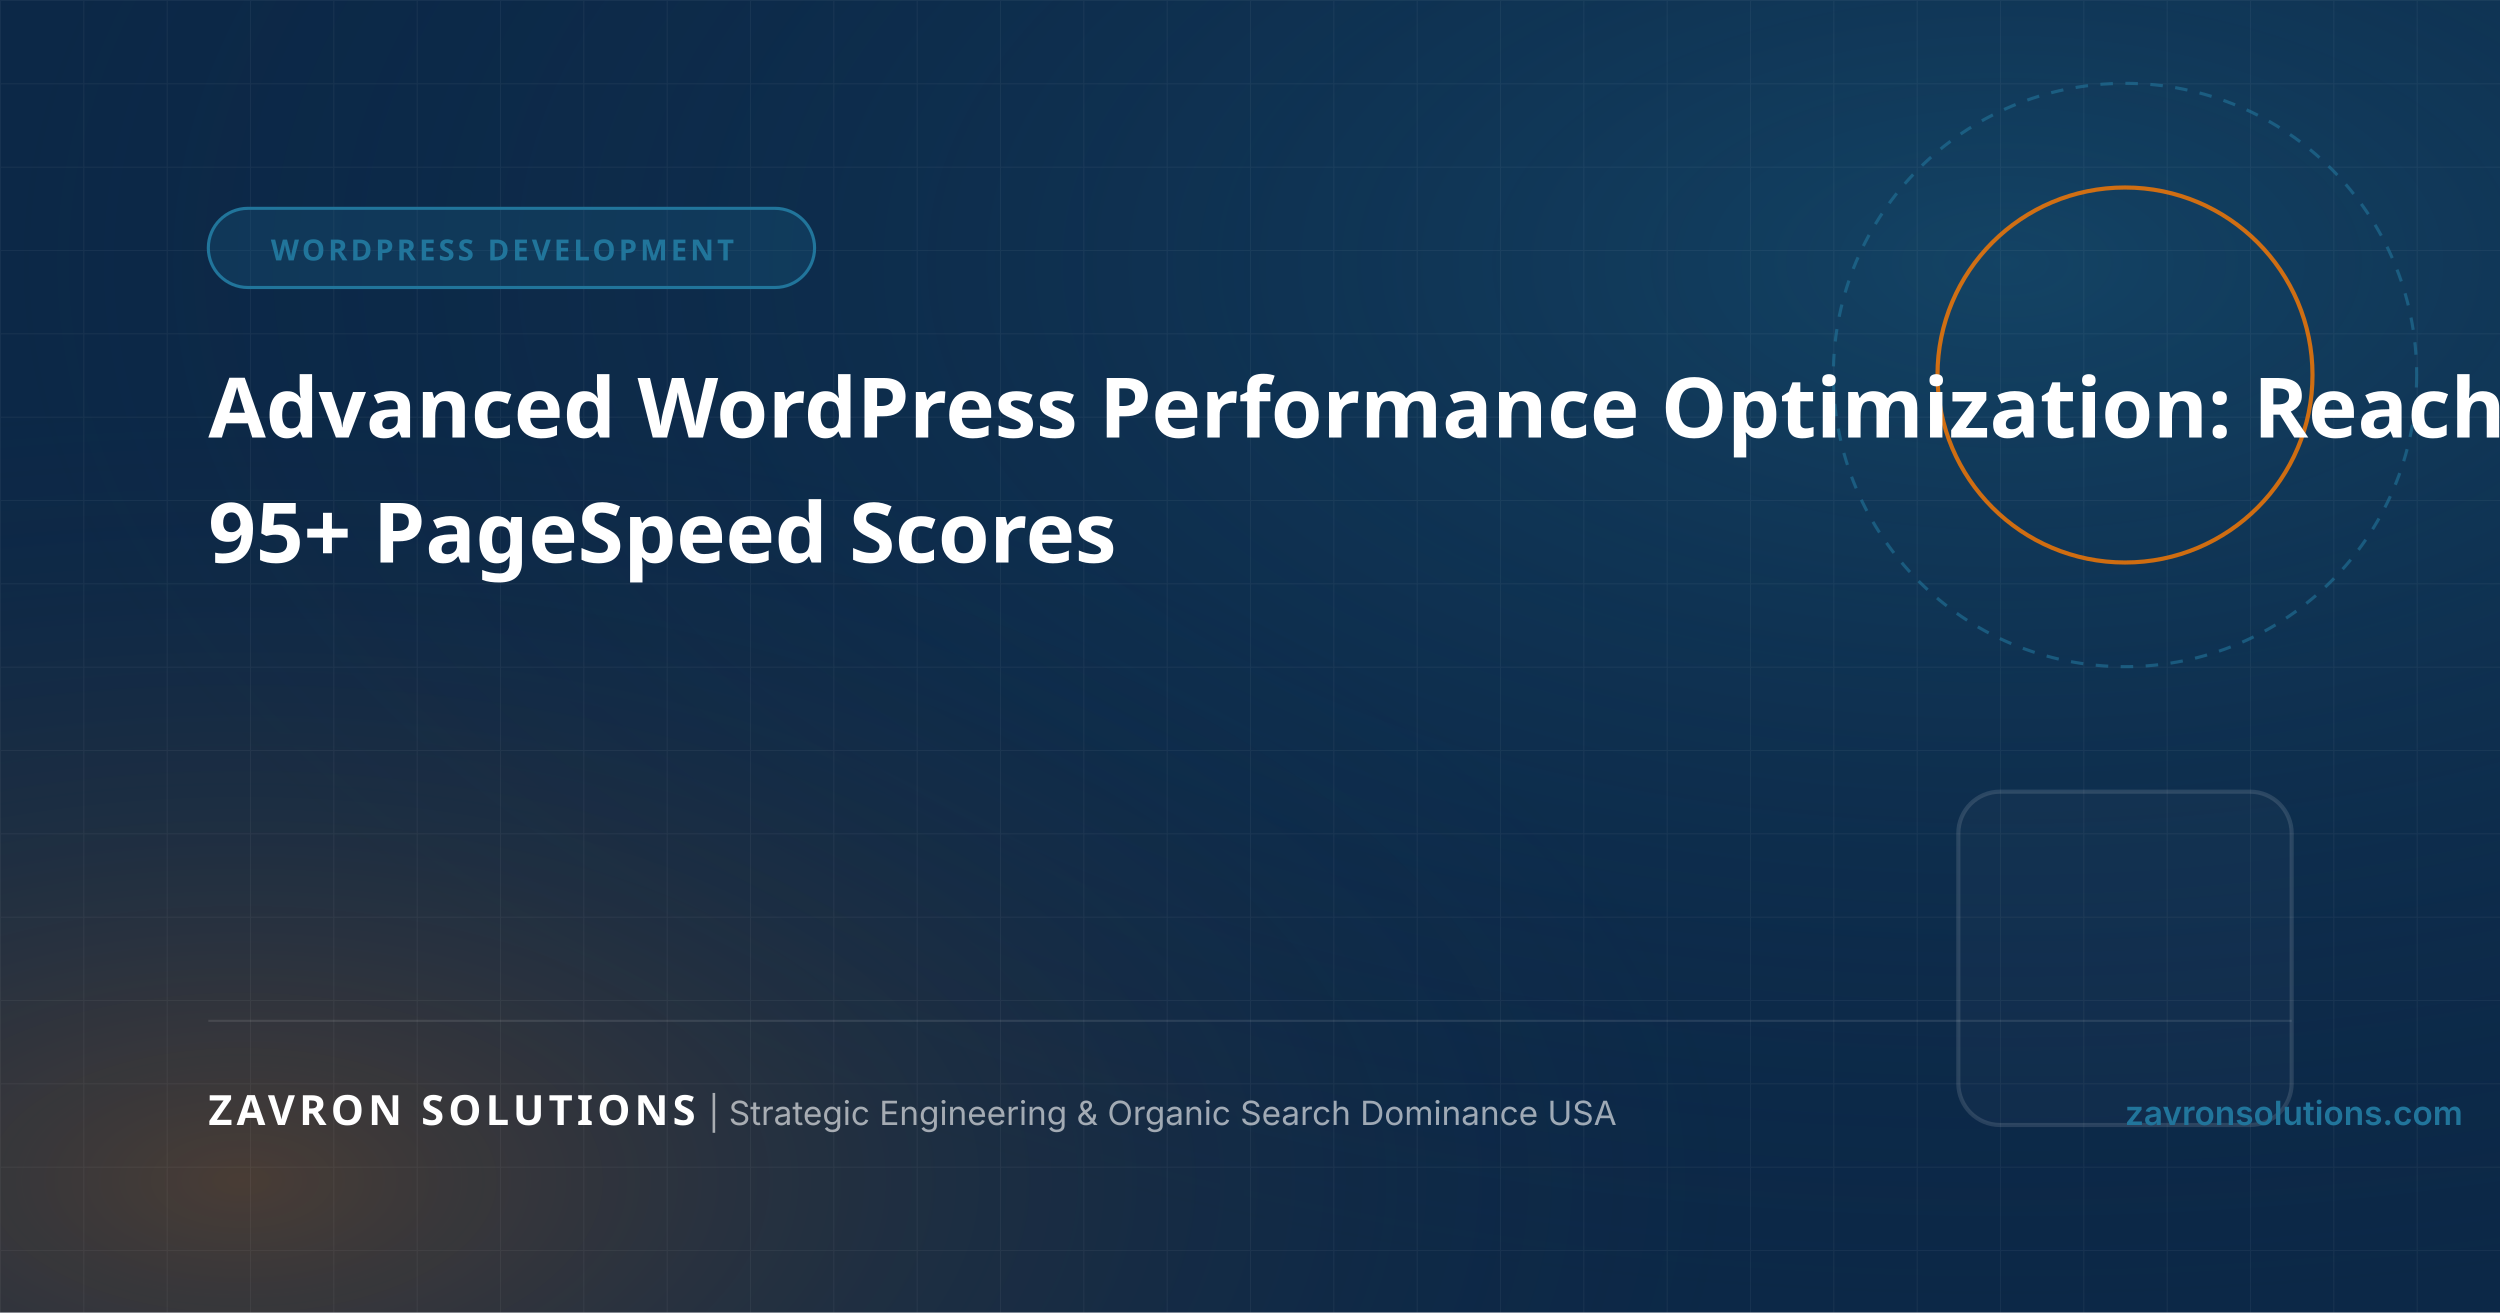
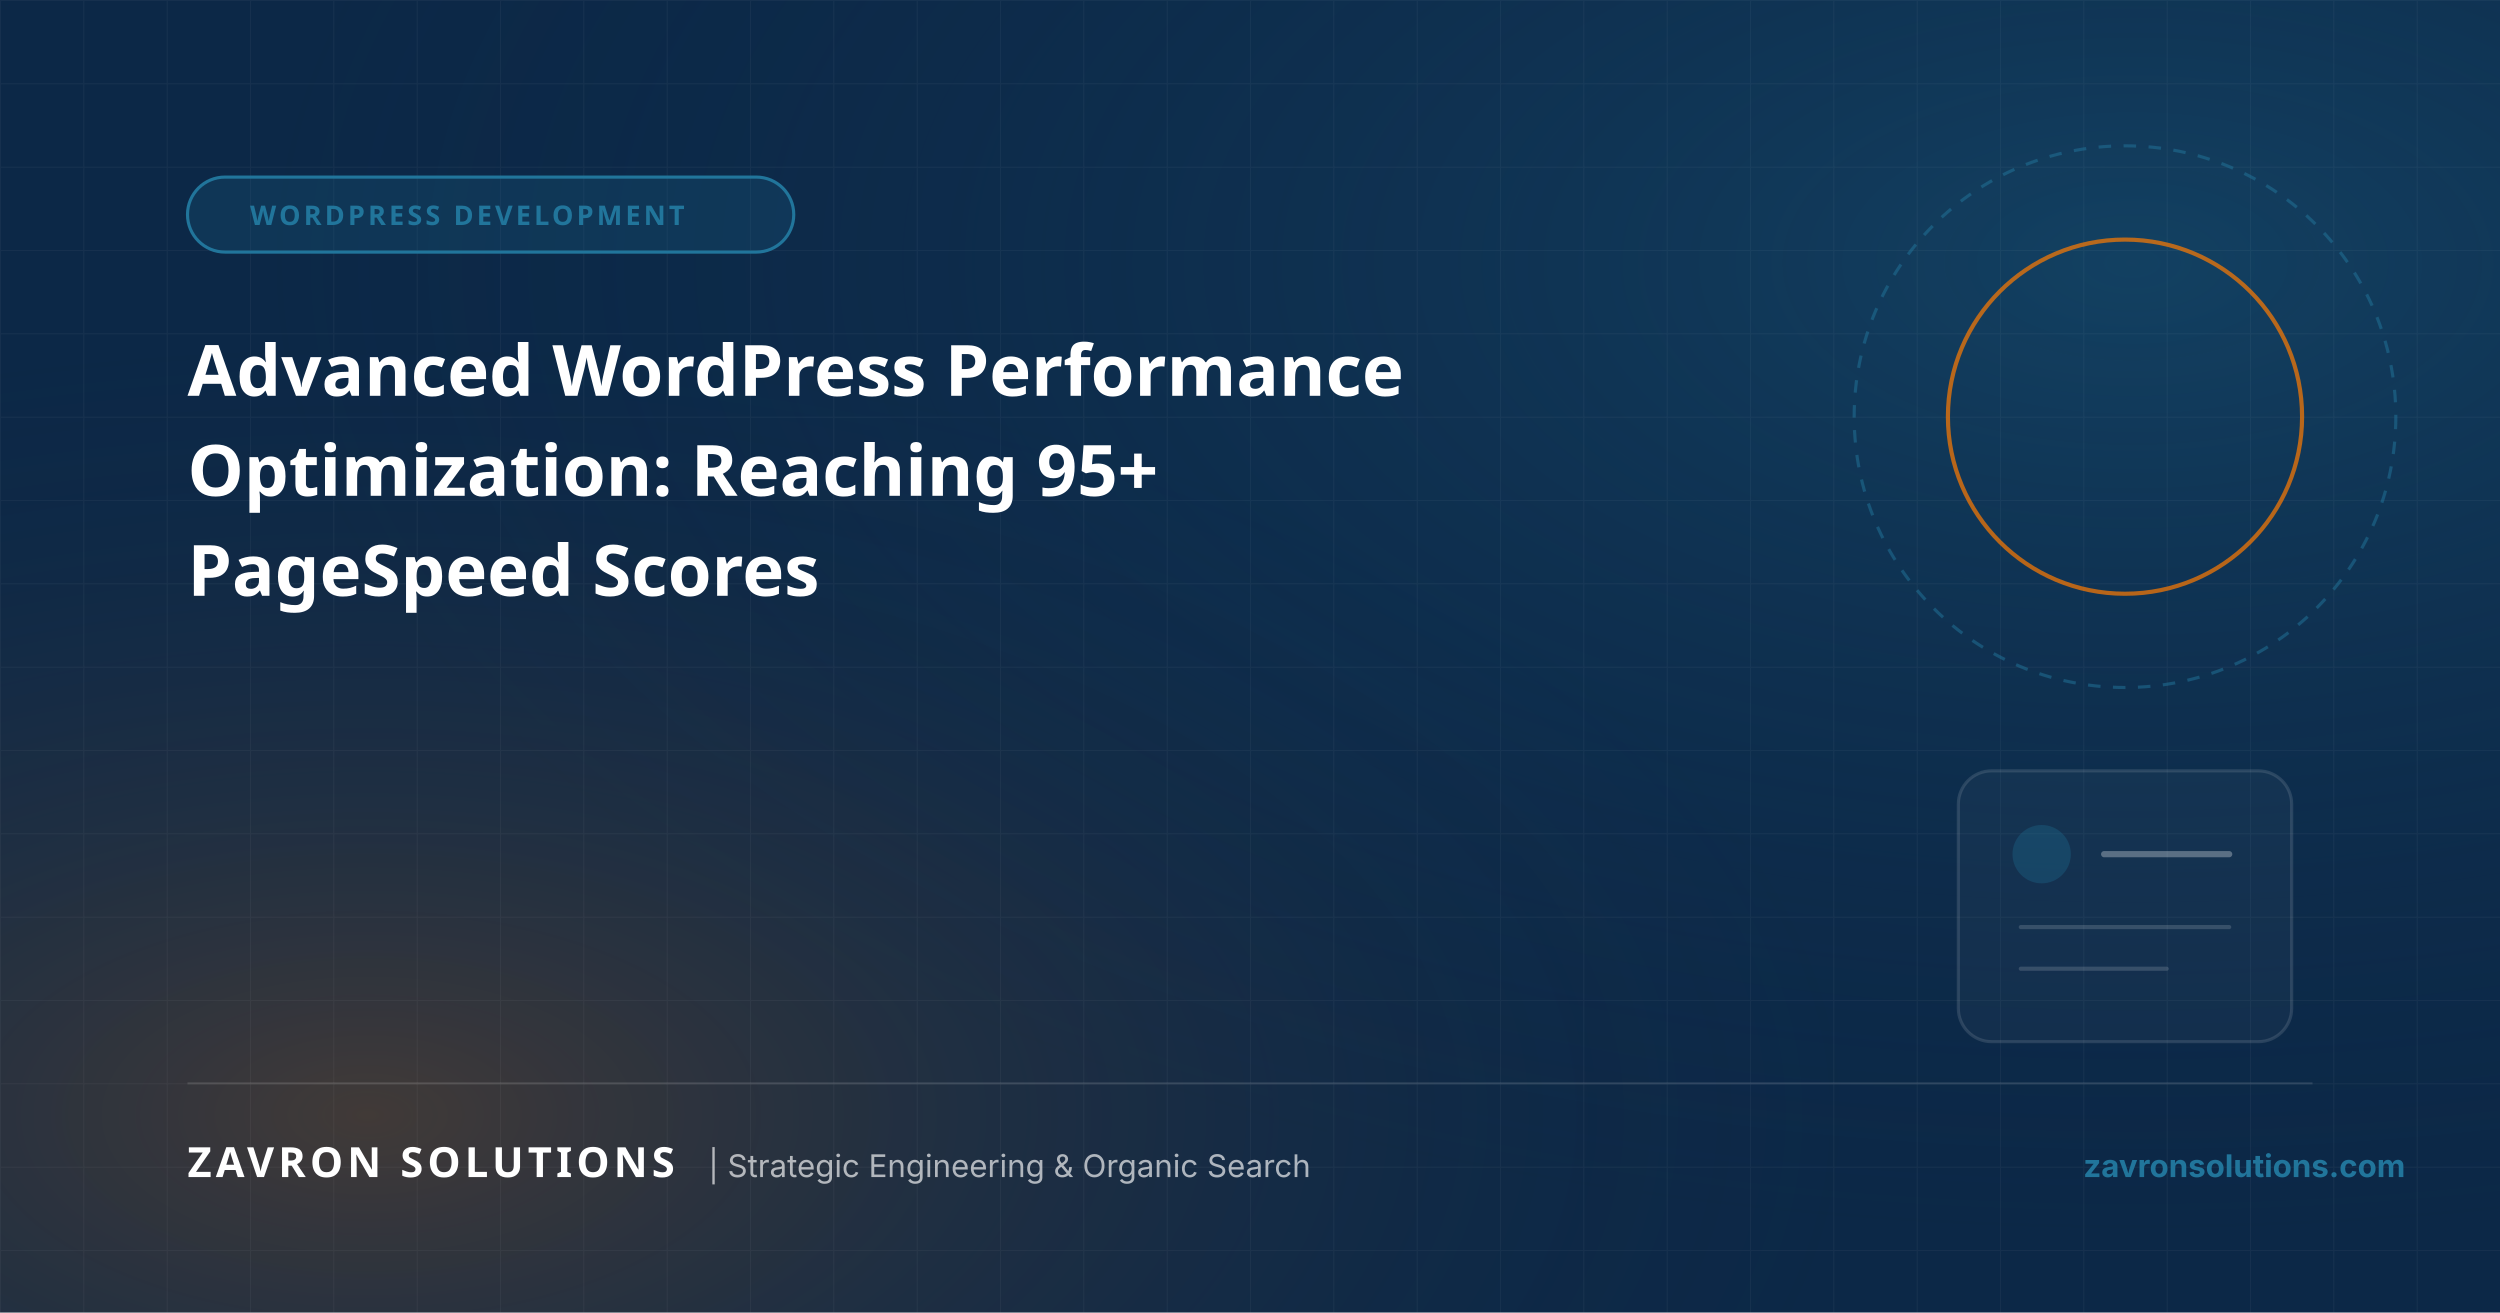
<svg xmlns="http://www.w3.org/2000/svg" width="1200" height="630" viewBox="0 0 1200 630" fill="none">
  <rect width="1200" height="630" fill="#0c2847" />
  <defs>
-     <radialGradient id="grad1" cx="0.8" cy="0.2" r="0.8">
-       <stop offset="0%" stop-color="#21759b" stop-opacity="0.35" />
+     <radialGradient id="grad1" cx="0.85" cy="0.2" r="0.75">
+       <stop offset="0%" stop-color="#21759b" stop-opacity="0.32" />
      <stop offset="100%" stop-color="#0c2847" stop-opacity="0" />
    </radialGradient>
-     <radialGradient id="grad2" cx="0.1" cy="0.9" r="0.6">
-       <stop offset="0%" stop-color="#ff7a00" stop-opacity="0.25" />
+     <radialGradient id="grad2" cx="0.15" cy="0.85" r="0.6">
+       <stop offset="0%" stop-color="#ff7a00" stop-opacity="0.22" />
      <stop offset="100%" stop-color="#0c2847" stop-opacity="0" />
    </radialGradient>
    <pattern id="grid" width="40" height="40" patternUnits="userSpaceOnUse">
-       <path d="M 40 0 L 0 0 0 40" fill="none" stroke="rgba(255,255,255,0.05)" stroke-width="1" />
+       <path d="M 40 0 L 0 0 0 40" fill="none" stroke="rgba(255,255,255,0.04)" stroke-width="1" />
    </pattern>
  </defs>
  <rect width="1200" height="630" fill="url(#grad1)" />
  <rect width="1200" height="630" fill="url(#grad2)" />
  <rect width="1200" height="630" fill="url(#grid)" />
-   <circle cx="1020" cy="180" r="140" stroke="#21759b" stroke-width="1.5" stroke-dasharray="6 6" fill="none" opacity="0.6" />
-   <circle cx="1020" cy="180" r="90" stroke="#ff7a00" stroke-width="2" fill="none" opacity="0.8" />
-   <rect x="940" y="380" width="160" height="160" rx="20" stroke="rgba(255,255,255,0.12)" stroke-width="2" fill="rgba(255,255,255,0.02)" />
-   <rect x="100" y="100" width="291" height="38" rx="19" fill="#21759b" fill-opacity="0.2" stroke="#21759b" stroke-width="1.5" />
-   <text x="130" y="125" fill="#21759b" font-family="Plus Jakarta Sans, sans-serif" font-size="14" font-weight="700" letter-spacing="1.5">WORDPRESS DEVELOPMENT</text>
-   <text x="100" y="210" fill="#FFFFFF" font-family="Plus Jakarta Sans, sans-serif" font-size="40" font-weight="800" line-height="1.2">Advanced WordPress Performance Optimization: Reaching</text>
-   <text x="100" y="270" fill="#FFFFFF" font-family="Plus Jakarta Sans, sans-serif" font-size="40" font-weight="800">95+ PageSpeed Scores</text>
-   <text x="100" y="330" fill="#FFFFFF" font-family="Plus Jakarta Sans, sans-serif" font-size="40" font-weight="800" />
-   <line x1="100" y1="490" x2="1100" y2="490" stroke="rgba(255,255,255,0.1)" stroke-width="1" />
-   <text x="100" y="540" fill="#FFFFFF" font-family="Plus Jakarta Sans, sans-serif" font-size="20" font-weight="800" letter-spacing="2">ZAVRON SOLUTIONS</text>
-   <text x="340" y="540" fill="rgba(255,255,255,0.6)" font-family="Inter, sans-serif" font-size="16">| Strategic Engineering &amp; Organic Search Dominance USA</text>
-   <text x="1020" y="540" fill="#21759b" font-family="Inter, sans-serif" font-size="16" font-weight="600">zavronsolutions.com</text>
+   <circle cx="1020" cy="200" r="130" stroke="#21759b" stroke-width="1.5" stroke-dasharray="6 6" fill="none" opacity="0.5" />
+   <circle cx="1020" cy="200" r="85" stroke="#ff7a00" stroke-width="2" fill="none" opacity="0.7" />
+   <rect x="940" y="370" width="160" height="130" rx="16" stroke="rgba(255,255,255,0.12)" stroke-width="1.5" fill="rgba(255,255,255,0.03)" />
+   <circle cx="980" cy="410" r="14" fill="#21759b" fill-opacity="0.3" />
+   <line x1="1010" y1="410" x2="1070" y2="410" stroke="rgba(255,255,255,0.3)" stroke-width="3" stroke-linecap="round" />
+   <line x1="970" y1="445" x2="1070" y2="445" stroke="rgba(255,255,255,0.15)" stroke-width="2" stroke-linecap="round" />
+   <line x1="970" y1="465" x2="1040" y2="465" stroke="rgba(255,255,255,0.15)" stroke-width="2" stroke-linecap="round" />
+   <rect x="90" y="85" width="291" height="36" rx="18" fill="#21759b" fill-opacity="0.18" stroke="#21759b" stroke-width="1.5" />
+   <text x="120" y="108" fill="#21759b" font-family="Plus Jakarta Sans, sans-serif" font-size="13" font-weight="700" letter-spacing="1.5">WORDPRESS DEVELOPMENT</text>
+   <text x="90" y="190" fill="#FFFFFF" font-family="Plus Jakarta Sans, sans-serif" font-size="34" font-weight="800">Advanced WordPress Performance</text>
+   <text x="90" y="238" fill="#FFFFFF" font-family="Plus Jakarta Sans, sans-serif" font-size="34" font-weight="800">Optimization: Reaching 95+</text>
+   <text x="90" y="286" fill="#FFFFFF" font-family="Plus Jakarta Sans, sans-serif" font-size="34" font-weight="800">PageSpeed Scores</text>
+   <line x1="90" y1="520" x2="1110" y2="520" stroke="rgba(255,255,255,0.12)" stroke-width="1" />
+   <text x="90" y="565" fill="#FFFFFF" font-family="Plus Jakarta Sans, sans-serif" font-size="20" font-weight="800" letter-spacing="2">ZAVRON SOLUTIONS</text>
+   <text x="340" y="565" fill="rgba(255,255,255,0.65)" font-family="Inter, sans-serif" font-size="15">| Strategic Engineering &amp; Organic Search</text>
+   <text x="1000" y="565" fill="#21759b" font-family="Inter, sans-serif" font-size="15" font-weight="700">zavronsolutions.com</text>
</svg>
